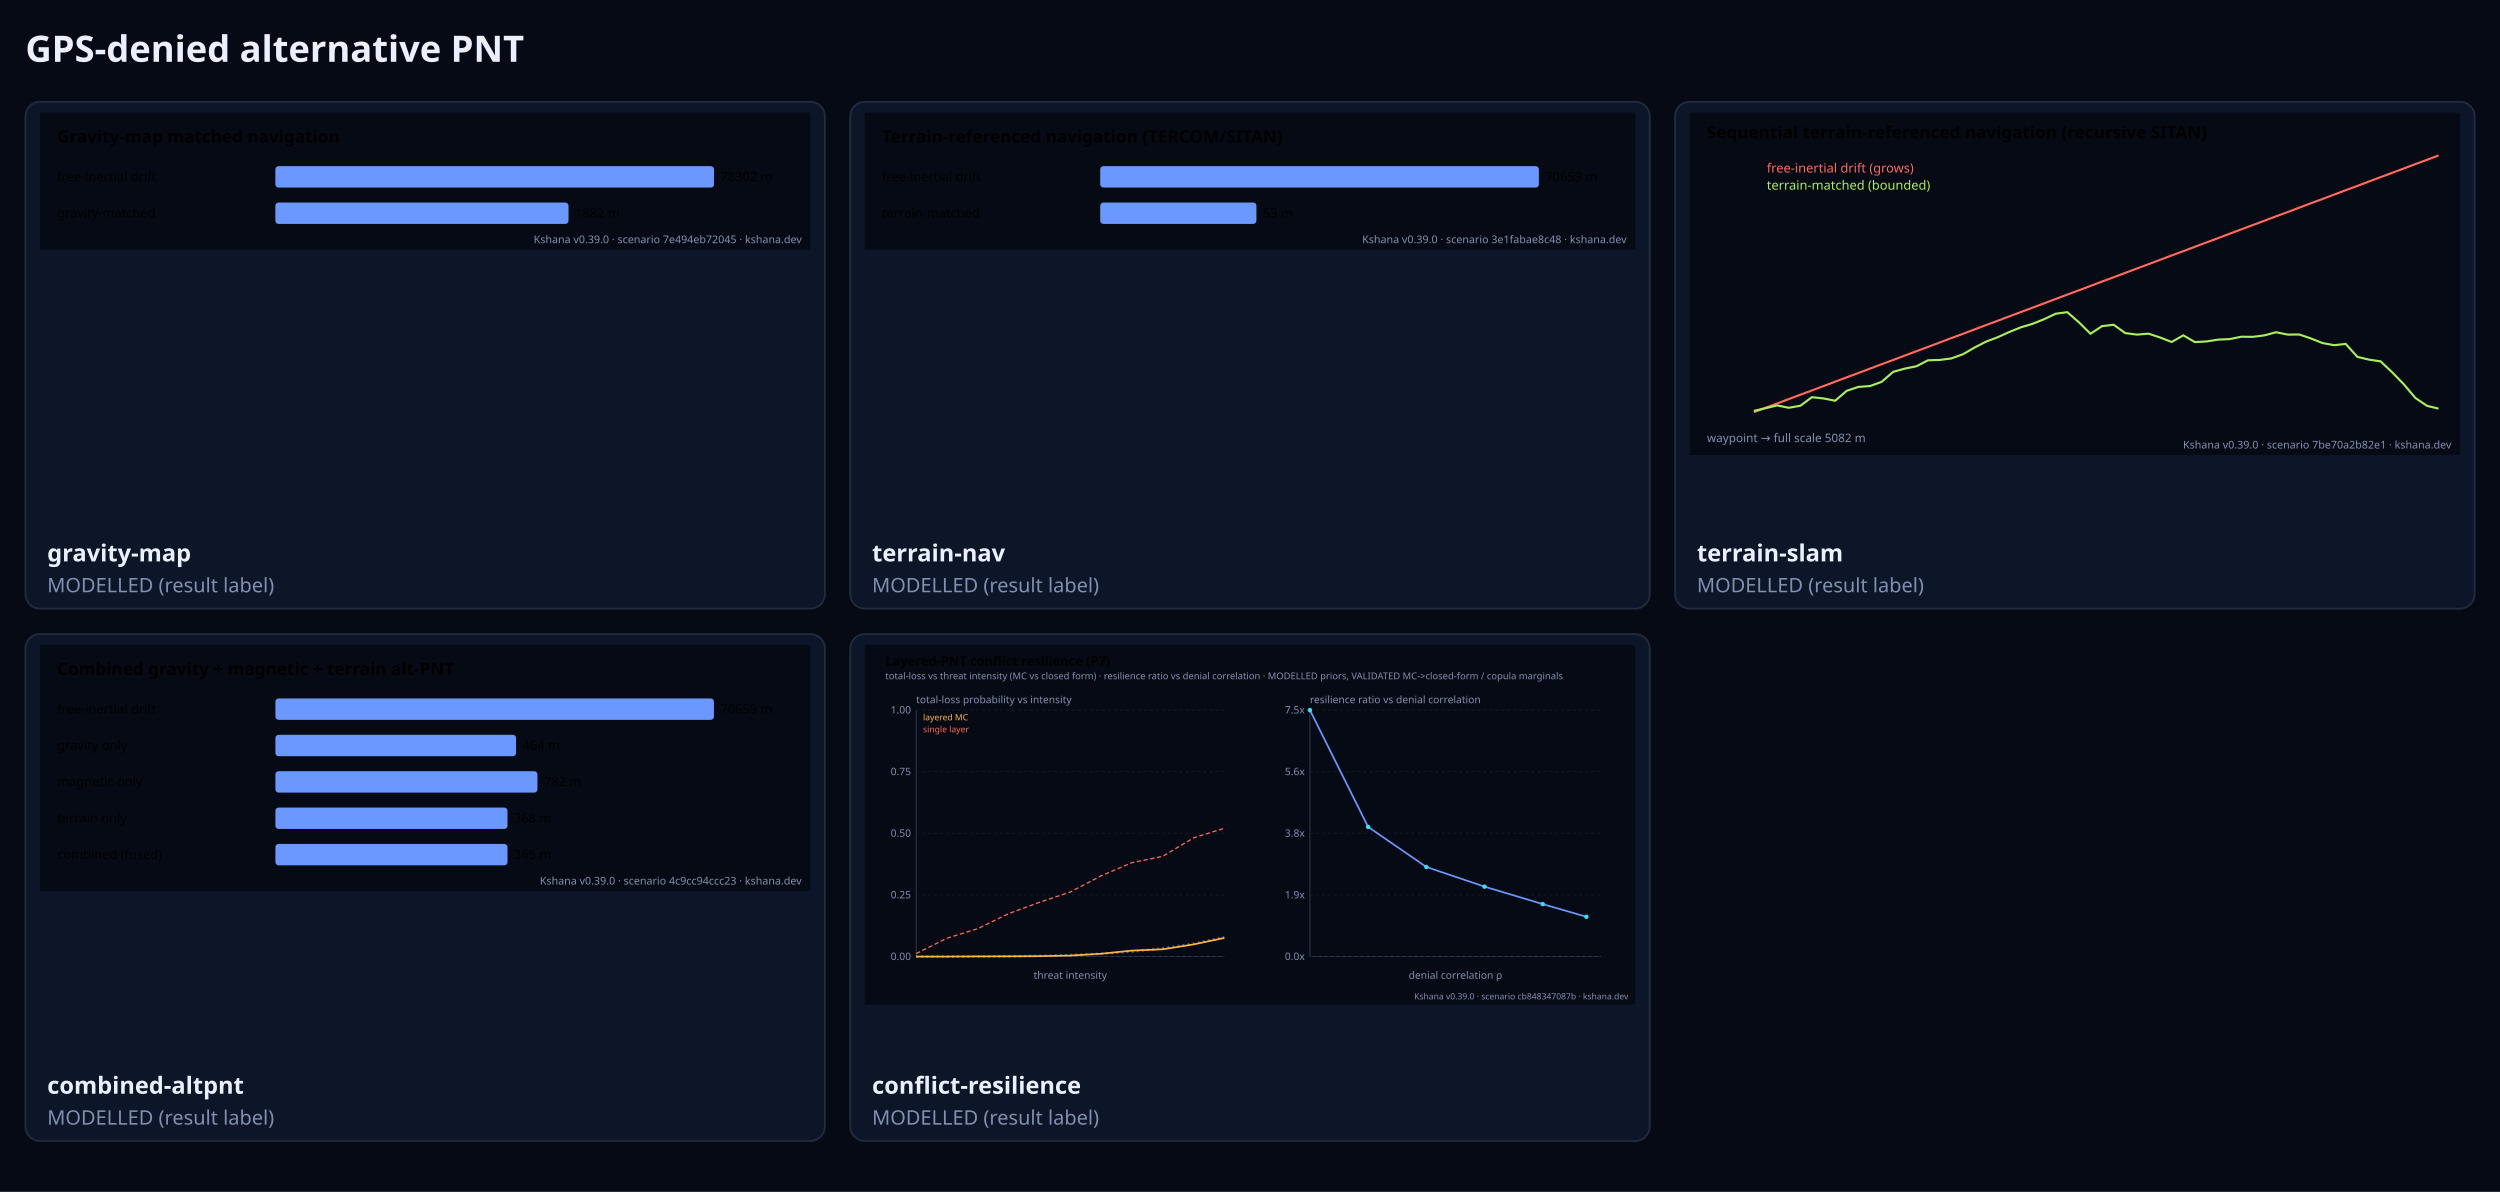
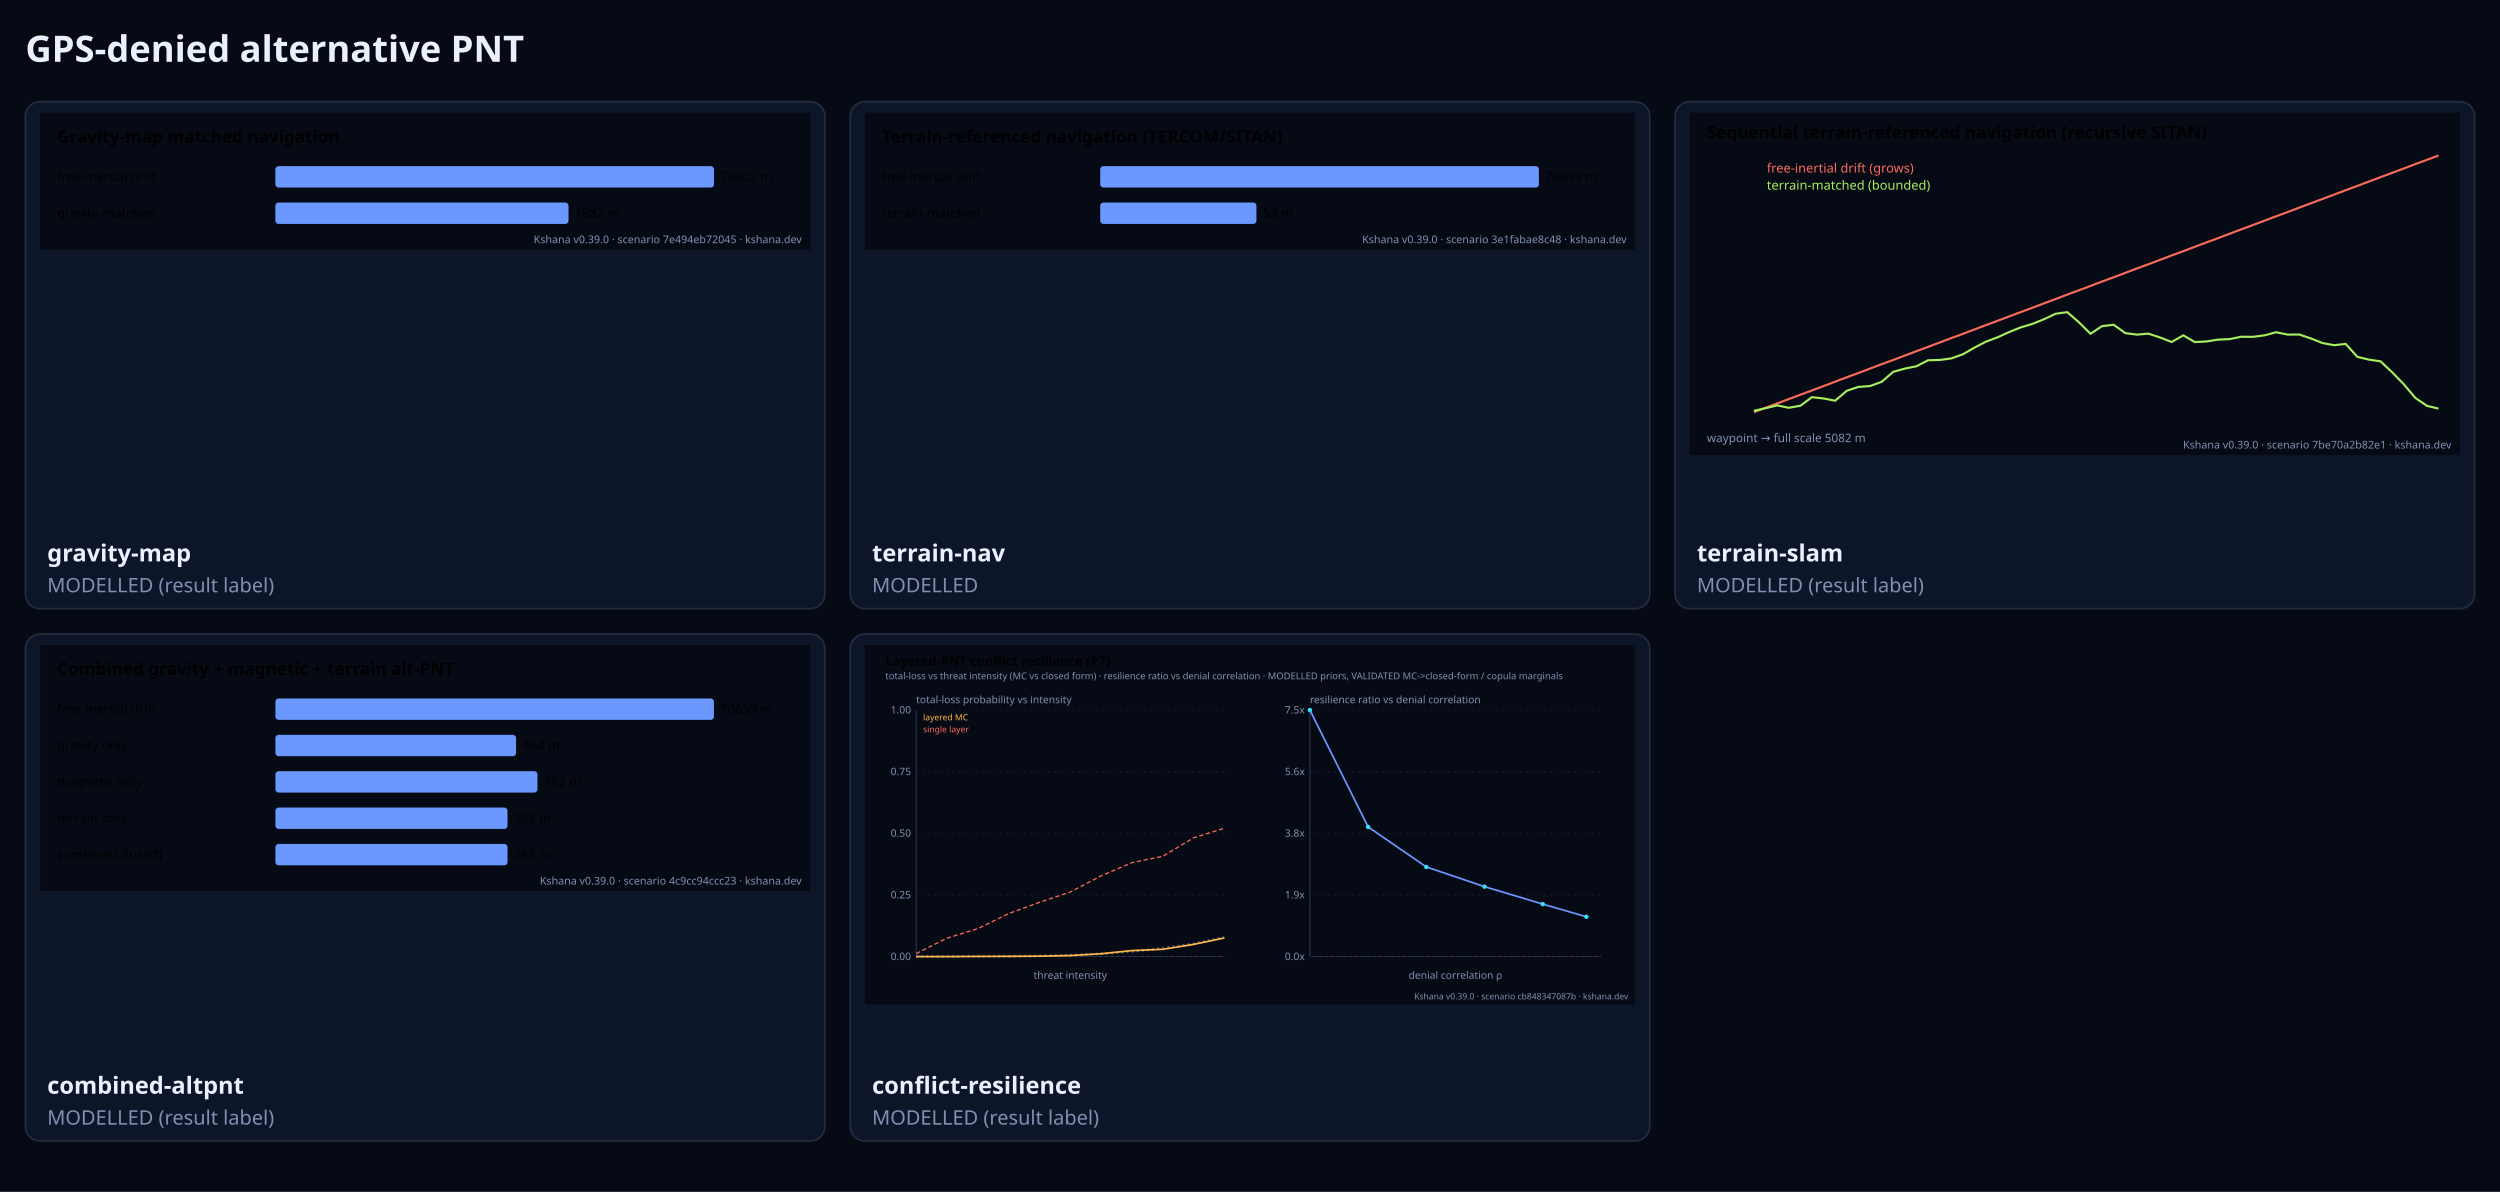
<svg xmlns="http://www.w3.org/2000/svg" width="1376" height="656" viewBox="0 0 1376 656" role="img" aria-labelledby="t d" font-family="Geist, ui-sans-serif, system-ui, sans-serif">
  <rect width="1376" height="656" fill="#060A14" />
  <text x="14" y="34" font-size="20" font-weight="600" fill="#EAF0FF">GPS-denied alternative PNT</text>
  <rect x="14" y="56" width="440" height="279" rx="8" fill="#0D1528" stroke="#232B3E" />
  <svg x="22.0" y="62" width="424.0" height="75.4" viewBox="0 0 720 128">
    <rect width="720" height="128" fill="#060A14" />
    <text x="16" y="28" font-size="16" font-weight="bold">Gravity-map matched navigation</text>
    <text x="16" y="64" font-size="12">free-inertial drift</text>
    <rect x="220" y="50" width="410" height="20" fill="#6A98FF" rx="3" />
    <text x="636" y="64" font-size="12">78302 m</text>
    <text x="16" y="98" font-size="12">gravity-matched</text>
    <rect x="220" y="84" width="274" height="20" fill="#6A98FF" rx="3" />
    <text x="500" y="98" font-size="12">1882 m</text>
    <text x="712" y="122" text-anchor="end" fill="#8190B0" font-size="10" font-family="Geist, ui-sans-serif, system-ui, sans-serif">Kshana v0.39.0 · scenario 7e494eb72045 · kshana.dev</text>
  </svg>
  <text x="26" y="309" font-size="13" font-weight="600" fill="#EAF0FF">gravity-map</text>
  <text x="26" y="326" font-size="11" fill="#8190B0">MODELLED (result label)</text>
  <rect x="468" y="56" width="440" height="279" rx="8" fill="#0D1528" stroke="#232B3E" />
  <svg x="476.0" y="62" width="424.0" height="75.4" viewBox="0 0 720 128">
    <rect width="720" height="128" fill="#060A14" />
    <text x="16" y="28" font-size="16" font-weight="bold">Terrain-referenced navigation (TERCOM/SITAN)</text>
    <text x="16" y="64" font-size="12">free-inertial drift</text>
    <rect x="220" y="50" width="410" height="20" fill="#6A98FF" rx="3" />
    <text x="636" y="64" font-size="12">70659 m</text>
    <text x="16" y="98" font-size="12">terrain-matched</text>
    <rect x="220" y="84" width="146" height="20" fill="#6A98FF" rx="3" />
    <text x="372" y="98" font-size="12">53 m</text>
    <text x="712" y="122" text-anchor="end" fill="#8190B0" font-size="10" font-family="Geist, ui-sans-serif, system-ui, sans-serif">Kshana v0.39.0 · scenario 3e1fabae8c48 · kshana.dev</text>
  </svg>
  <text x="480" y="309" font-size="13" font-weight="600" fill="#EAF0FF">terrain-nav</text>
-   <text x="480" y="326" font-size="11" fill="#8190B0">MODELLED (result label)</text>
+   <text x="480" y="326" font-size="11" fill="#8190B0">MODELLED</text>
  <rect x="922" y="56" width="440" height="279" rx="8" fill="#0D1528" stroke="#232B3E" />
  <svg x="930.0" y="62" width="424.0" height="188.4" viewBox="0 0 720 320">
    <rect width="720" height="320" fill="#060A14" />
    <text x="16" y="24" font-size="16" font-weight="bold">Sequential terrain-referenced navigation (recursive SITAN)</text>
    <polyline fill="none" stroke="#FF6A5C" stroke-width="2" points="60.0,280.0 70.8,275.9 81.7,271.9 92.5,267.8 103.4,263.7 114.2,259.7 125.1,255.6 135.9,251.5 146.8,247.4 157.6,243.4 168.5,239.3 179.3,235.2 190.2,231.2 201.0,227.1 211.9,223.0 222.7,219.0 233.6,214.9 244.4,210.8 255.3,206.8 266.1,202.7 276.9,198.6 287.8,194.6 298.6,190.5 309.5,186.4 320.3,182.4 331.2,178.3 342.0,174.2 352.9,170.1 363.7,166.1 374.6,162.0 385.4,157.9 396.3,153.9 407.1,149.8 418.0,145.7 428.8,141.7 439.7,137.6 450.5,133.5 461.4,129.5 472.2,125.4 483.1,121.3 493.9,117.3 504.7,113.2 515.6,109.1 526.4,105.1 537.3,101.0 548.1,96.9 559.0,92.9 569.8,88.8 580.7,84.7 591.5,80.7 602.4,76.6 613.2,72.5 624.1,68.5 634.9,64.4 645.8,60.3 656.6,56.3 667.5,52.2 678.3,48.1 689.2,44.1 700.0,40.0" />
    <polyline fill="none" stroke="#A8EE5E" stroke-width="2" points="60.0,278.8 70.8,276.3 81.7,273.7 92.5,275.9 103.4,274.0 114.2,266.0 125.1,267.2 135.9,269.3 146.8,260.0 157.6,256.4 168.5,255.6 179.3,251.7 190.2,242.3 201.0,239.3 211.9,237.1 222.7,231.5 233.6,231.2 244.4,229.8 255.3,225.9 266.1,219.7 276.9,214.1 287.8,210.0 298.6,205.1 309.5,200.7 320.3,197.5 331.2,193.1 342.0,188.0 352.9,186.5 363.7,195.9 374.6,206.7 385.4,199.6 396.3,198.3 407.1,206.1 418.0,207.5 428.8,206.6 439.7,210.2 450.5,214.4 461.4,208.2 472.2,214.5 483.1,213.9 493.9,212.2 504.7,211.7 515.6,209.5 526.4,209.6 537.3,208.2 548.1,205.3 559.0,207.5 569.8,207.4 580.7,211.1 591.5,215.4 602.4,217.4 613.2,216.2 624.1,228.3 634.9,230.9 645.8,232.5 656.6,242.7 667.5,253.9 678.3,266.7 689.2,274.1 700.0,276.7" />
    <text x="72" y="56" font-size="12" fill="#FF6A5C">free-inertial drift (grows)</text>
    <text x="72" y="72" font-size="12" fill="#A8EE5E">terrain-matched (bounded)</text>
    <text x="16" y="308" font-size="11" fill="#8190B0">waypoint →    full scale 5082 m</text>
    <text x="712" y="314" text-anchor="end" fill="#8190B0" font-size="10" font-family="Geist, ui-sans-serif, system-ui, sans-serif">Kshana v0.39.0 · scenario 7be70a2b82e1 · kshana.dev</text>
  </svg>
  <text x="934" y="309" font-size="13" font-weight="600" fill="#EAF0FF">terrain-slam</text>
  <text x="934" y="326" font-size="11" fill="#8190B0">MODELLED (result label)</text>
  <rect x="14" y="349" width="440" height="279" rx="8" fill="#0D1528" stroke="#232B3E" />
  <svg x="22.0" y="355" width="424.0" height="135.4" viewBox="0 0 720 230">
    <rect width="720" height="230" fill="#060A14" />
    <text x="16" y="28" font-size="16" font-weight="bold">Combined gravity + magnetic + terrain alt-PNT</text>
    <text x="16" y="64" font-size="12">free-inertial drift</text>
    <rect x="220" y="50" width="410" height="20" fill="#6A98FF" rx="3" />
    <text x="636" y="64" font-size="12">70659 m</text>
    <text x="16" y="98" font-size="12">gravity only</text>
    <rect x="220" y="84" width="225" height="20" fill="#6A98FF" rx="3" />
    <text x="451" y="98" font-size="12">464 m</text>
    <text x="16" y="132" font-size="12">magnetic only</text>
    <rect x="220" y="118" width="245" height="20" fill="#6A98FF" rx="3" />
    <text x="471" y="132" font-size="12">782 m</text>
    <text x="16" y="166" font-size="12">terrain only</text>
    <rect x="220" y="152" width="217" height="20" fill="#6A98FF" rx="3" />
    <text x="443" y="166" font-size="12">368 m</text>
    <text x="16" y="200" font-size="12">combined (fused)</text>
    <rect x="220" y="186" width="217" height="20" fill="#6A98FF" rx="3" />
    <text x="443" y="200" font-size="12">365 m</text>
    <text x="712" y="224" text-anchor="end" fill="#8190B0" font-size="10" font-family="Geist, ui-sans-serif, system-ui, sans-serif">Kshana v0.39.0 · scenario 4c9cc94ccc23 · kshana.dev</text>
  </svg>
  <text x="26" y="602" font-size="13" font-weight="600" fill="#EAF0FF">combined-altpnt</text>
  <text x="26" y="619" font-size="11" fill="#8190B0">MODELLED (result label)</text>
  <rect x="468" y="349" width="440" height="279" rx="8" fill="#0D1528" stroke="#232B3E" />
  <svg x="476.0" y="355" width="424.0" height="197.9" viewBox="0 0 900 420">
    <rect width="900" height="420" fill="#060A14" />
    <text x="24" y="24" font-size="15" font-weight="bold">Layered-PNT conflict resilience (P7)</text>
    <text x="24" y="40" font-size="11" fill="#8190B0">total-loss vs threat intensity (MC vs closed form) · resilience ratio vs denial correlation · MODELLED priors, VALIDATED MC-&gt;closed-form / copula marginals</text>
    <text x="60" y="68" font-size="12" fill="#8190B0">total-loss probability vs intensity</text>
    <line x1="60" y1="76" x2="60" y2="364" stroke="#343F57" />
    <line x1="60" y1="364" x2="420" y2="364" stroke="#343F57" />
    <line x1="60" y1="364.0" x2="420" y2="364.0" stroke="#161C2B" stroke-dasharray="3 4" />
    <text x="54" y="368.0" text-anchor="end" fill="#8190B0">0.00</text>
    <line x1="60" y1="292.0" x2="420" y2="292.0" stroke="#161C2B" stroke-dasharray="3 4" />
    <text x="54" y="296.0" text-anchor="end" fill="#8190B0">0.25</text>
    <line x1="60" y1="220.0" x2="420" y2="220.0" stroke="#161C2B" stroke-dasharray="3 4" />
    <text x="54" y="224.0" text-anchor="end" fill="#8190B0">0.50</text>
    <line x1="60" y1="148.0" x2="420" y2="148.0" stroke="#161C2B" stroke-dasharray="3 4" />
    <text x="54" y="152.0" text-anchor="end" fill="#8190B0">0.75</text>
    <line x1="60" y1="76.0" x2="420" y2="76.0" stroke="#161C2B" stroke-dasharray="3 4" />
    <text x="54" y="80.0" text-anchor="end" fill="#8190B0">1.00</text>
    <polyline fill="none" stroke="#56637F" stroke-width="3" stroke-dasharray="2 4" points="60.0,364.0 96.0,364.0 132.0,363.9 168.0,363.7 204.0,363.2 240.0,362.3 276.0,360.7 312.0,358.1 348.0,354.3 384.0,348.9 420.0,341.5" />
    <polyline fill="none" stroke="#FFB547" stroke-width="2" points="60.0,364.0 96.0,364.0 132.0,363.8 168.0,363.7 204.0,363.5 240.0,362.8 276.0,360.7 312.0,357.0 348.0,355.5 384.0,349.8 420.0,342.2" />
    <polyline fill="none" stroke="#FF6A5C" stroke-width="1.5" stroke-dasharray="5 3" points="60.0,360.5 96.0,342.5 132.0,331.4 168.0,313.8 204.0,300.6 240.0,288.6 276.0,269.7 312.0,254.3 348.0,246.9 384.0,225.3 420.0,214.1" />
    <text x="240" y="390" text-anchor="middle" fill="#8190B0">threat intensity</text>
    <text x="68" y="88" fill="#FFB547" font-size="10">layered MC</text>
    <text x="68" y="102" fill="#FF6A5C" font-size="10">single layer</text>
    <text x="520" y="68" font-size="12" fill="#8190B0">resilience ratio vs denial correlation</text>
    <line x1="520" y1="76" x2="520" y2="364" stroke="#343F57" />
    <line x1="520" y1="364" x2="860" y2="364" stroke="#343F57" />
    <line x1="520" y1="364.0" x2="860" y2="364.0" stroke="#161C2B" stroke-dasharray="3 4" />
    <text x="514" y="368.0" text-anchor="end" fill="#8190B0">0.0x</text>
    <line x1="520" y1="292.0" x2="860" y2="292.0" stroke="#161C2B" stroke-dasharray="3 4" />
    <text x="514" y="296.0" text-anchor="end" fill="#8190B0">1.9x</text>
    <line x1="520" y1="220.0" x2="860" y2="220.0" stroke="#161C2B" stroke-dasharray="3 4" />
    <text x="514" y="224.0" text-anchor="end" fill="#8190B0">3.8x</text>
    <line x1="520" y1="148.0" x2="860" y2="148.0" stroke="#161C2B" stroke-dasharray="3 4" />
    <text x="514" y="152.0" text-anchor="end" fill="#8190B0">5.6x</text>
    <line x1="520" y1="76.0" x2="860" y2="76.0" stroke="#161C2B" stroke-dasharray="3 4" />
    <text x="514" y="80.0" text-anchor="end" fill="#8190B0">7.5x</text>
    <polyline fill="none" stroke="#6A98FF" stroke-width="2" points="520.0,76.0 588.0,212.5 656.0,259.3 724.0,282.3 792.0,302.7 843.0,317.5" />
    <circle cx="520.0" cy="76.0" r="2.6" fill="#3DDCF7" />
    <circle cx="588.0" cy="212.5" r="2.6" fill="#3DDCF7" />
    <circle cx="656.0" cy="259.3" r="2.6" fill="#3DDCF7" />
    <circle cx="724.0" cy="282.3" r="2.6" fill="#3DDCF7" />
    <circle cx="792.0" cy="302.7" r="2.6" fill="#3DDCF7" />
    <circle cx="843.0" cy="317.5" r="2.6" fill="#3DDCF7" />
    <text x="690" y="390" text-anchor="middle" fill="#8190B0">denial correlation ρ</text>
    <text x="892" y="414" text-anchor="end" fill="#8190B0" font-size="10" font-family="Geist, ui-sans-serif, system-ui, sans-serif">Kshana v0.39.0 · scenario cb848347087b · kshana.dev</text>
  </svg>
  <text x="480" y="602" font-size="13" font-weight="600" fill="#EAF0FF">conflict-resilience</text>
  <text x="480" y="619" font-size="11" fill="#8190B0">MODELLED (result label)</text>
</svg>
